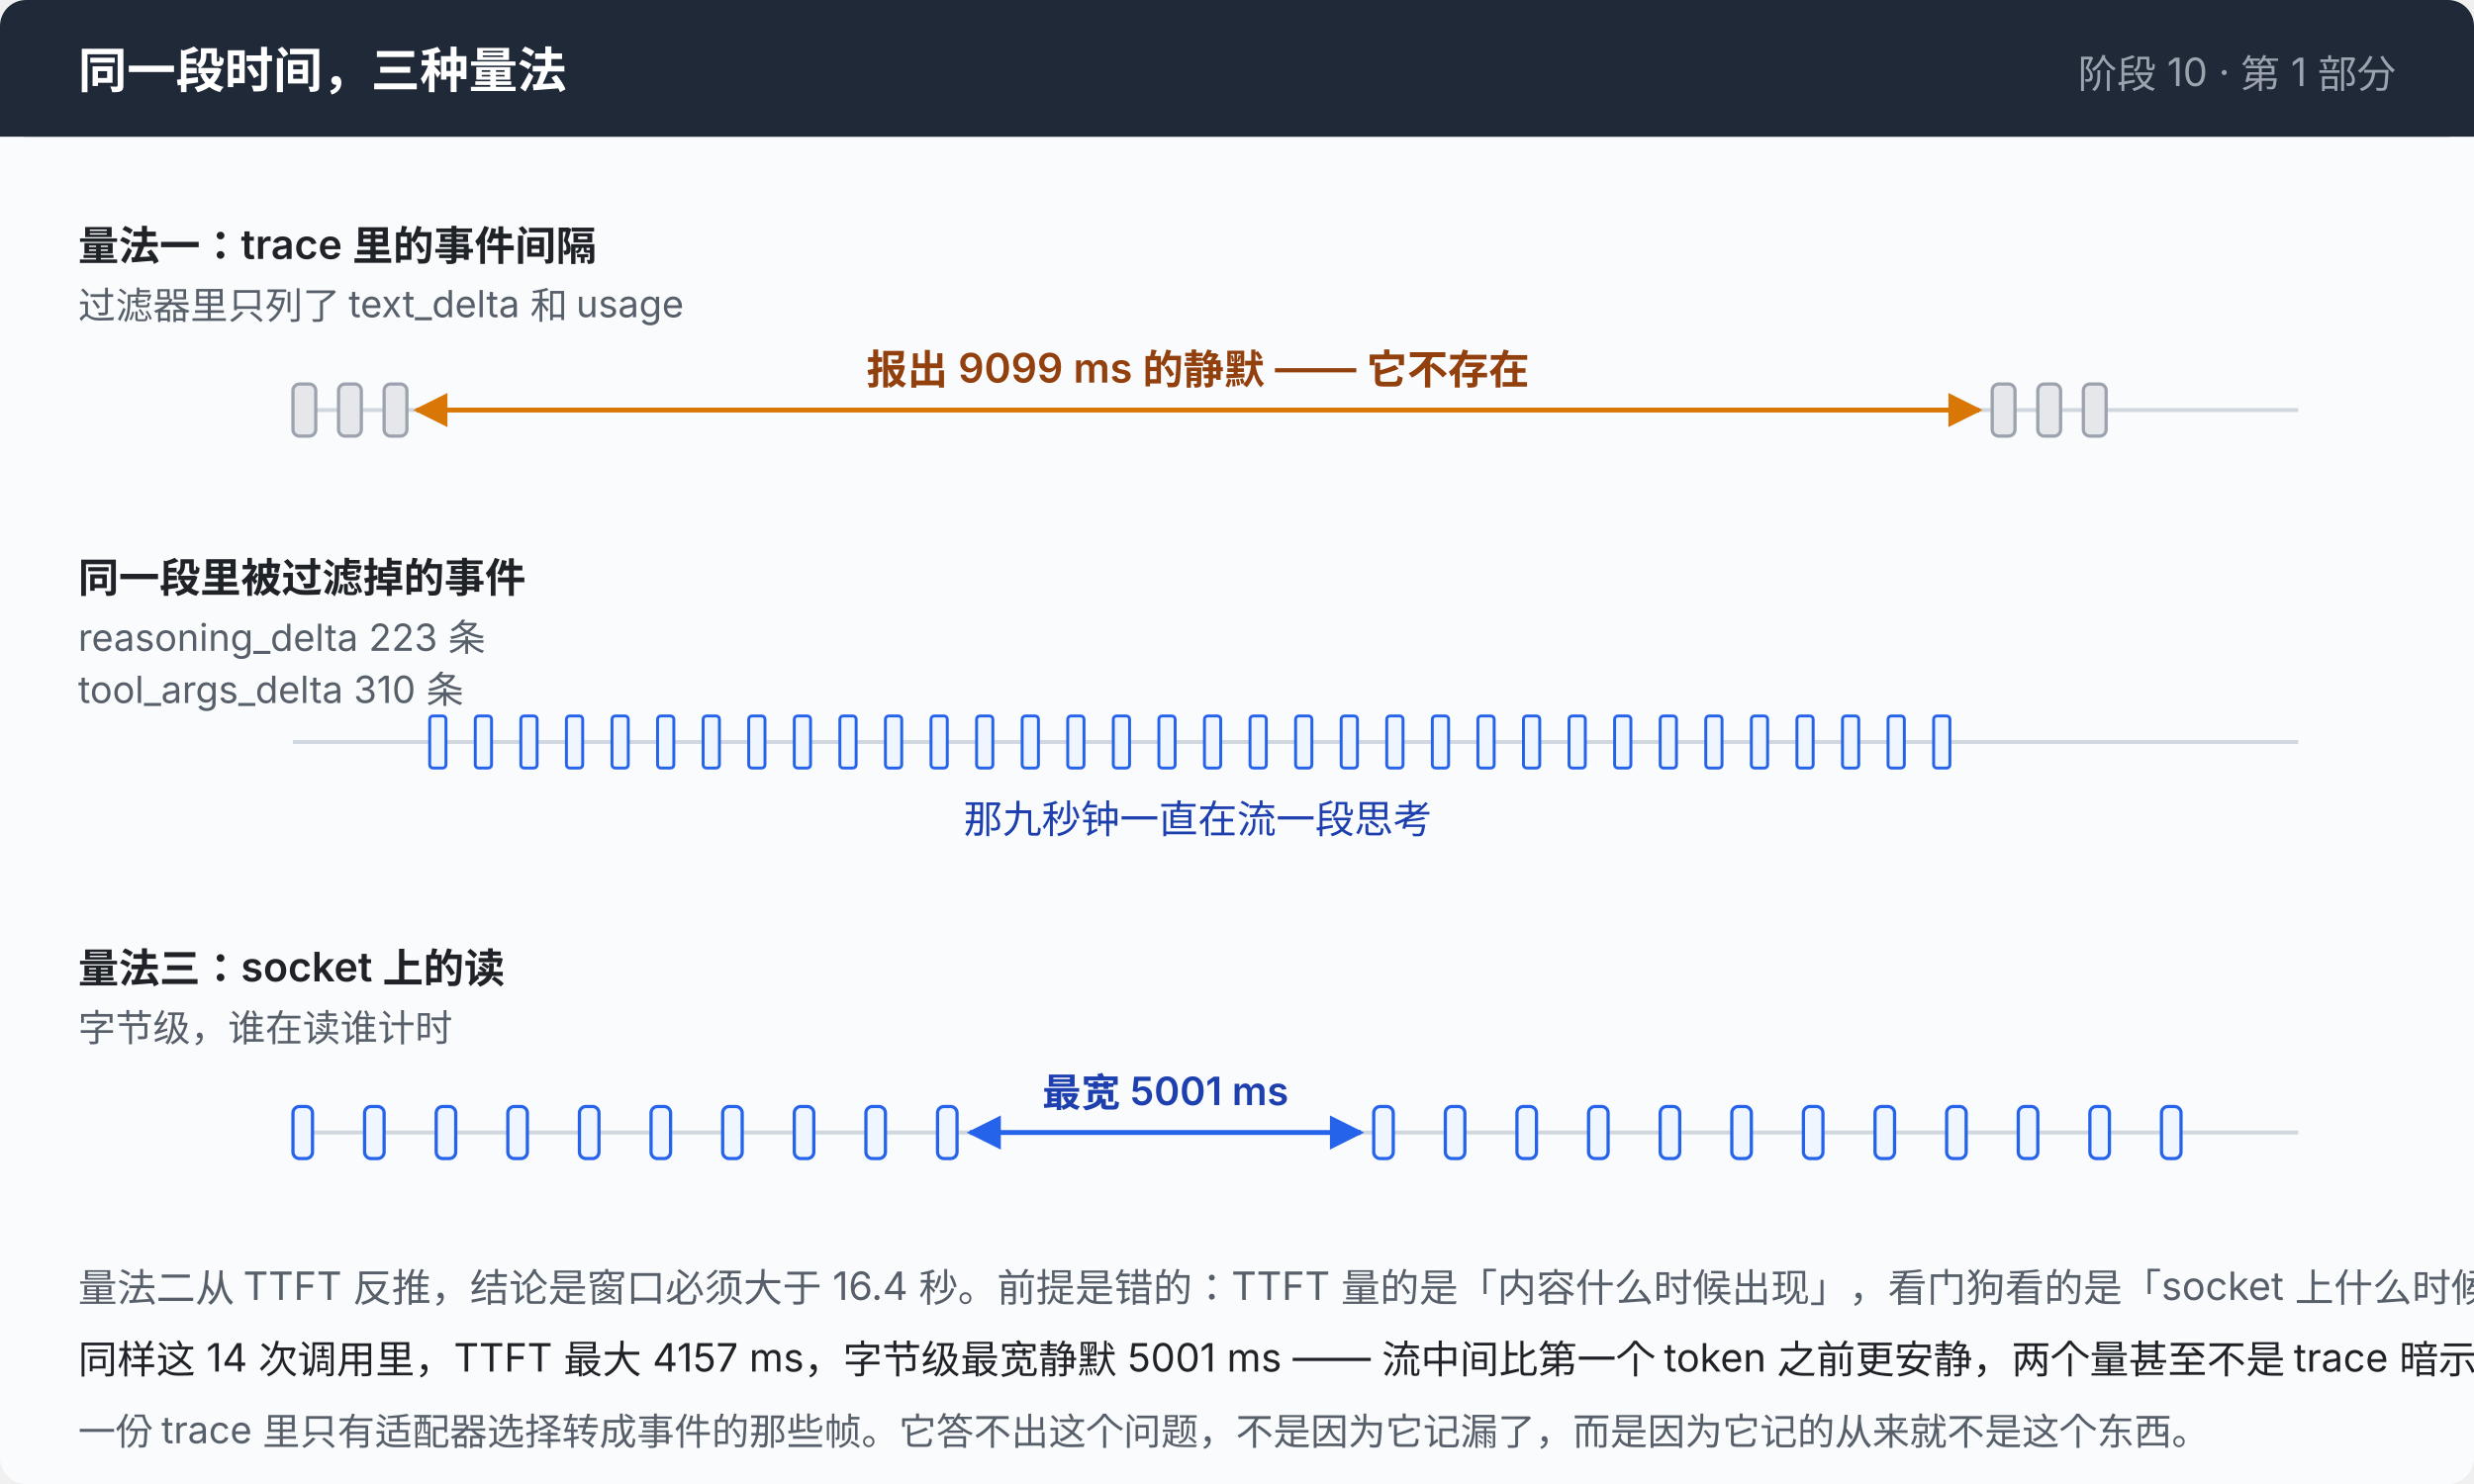
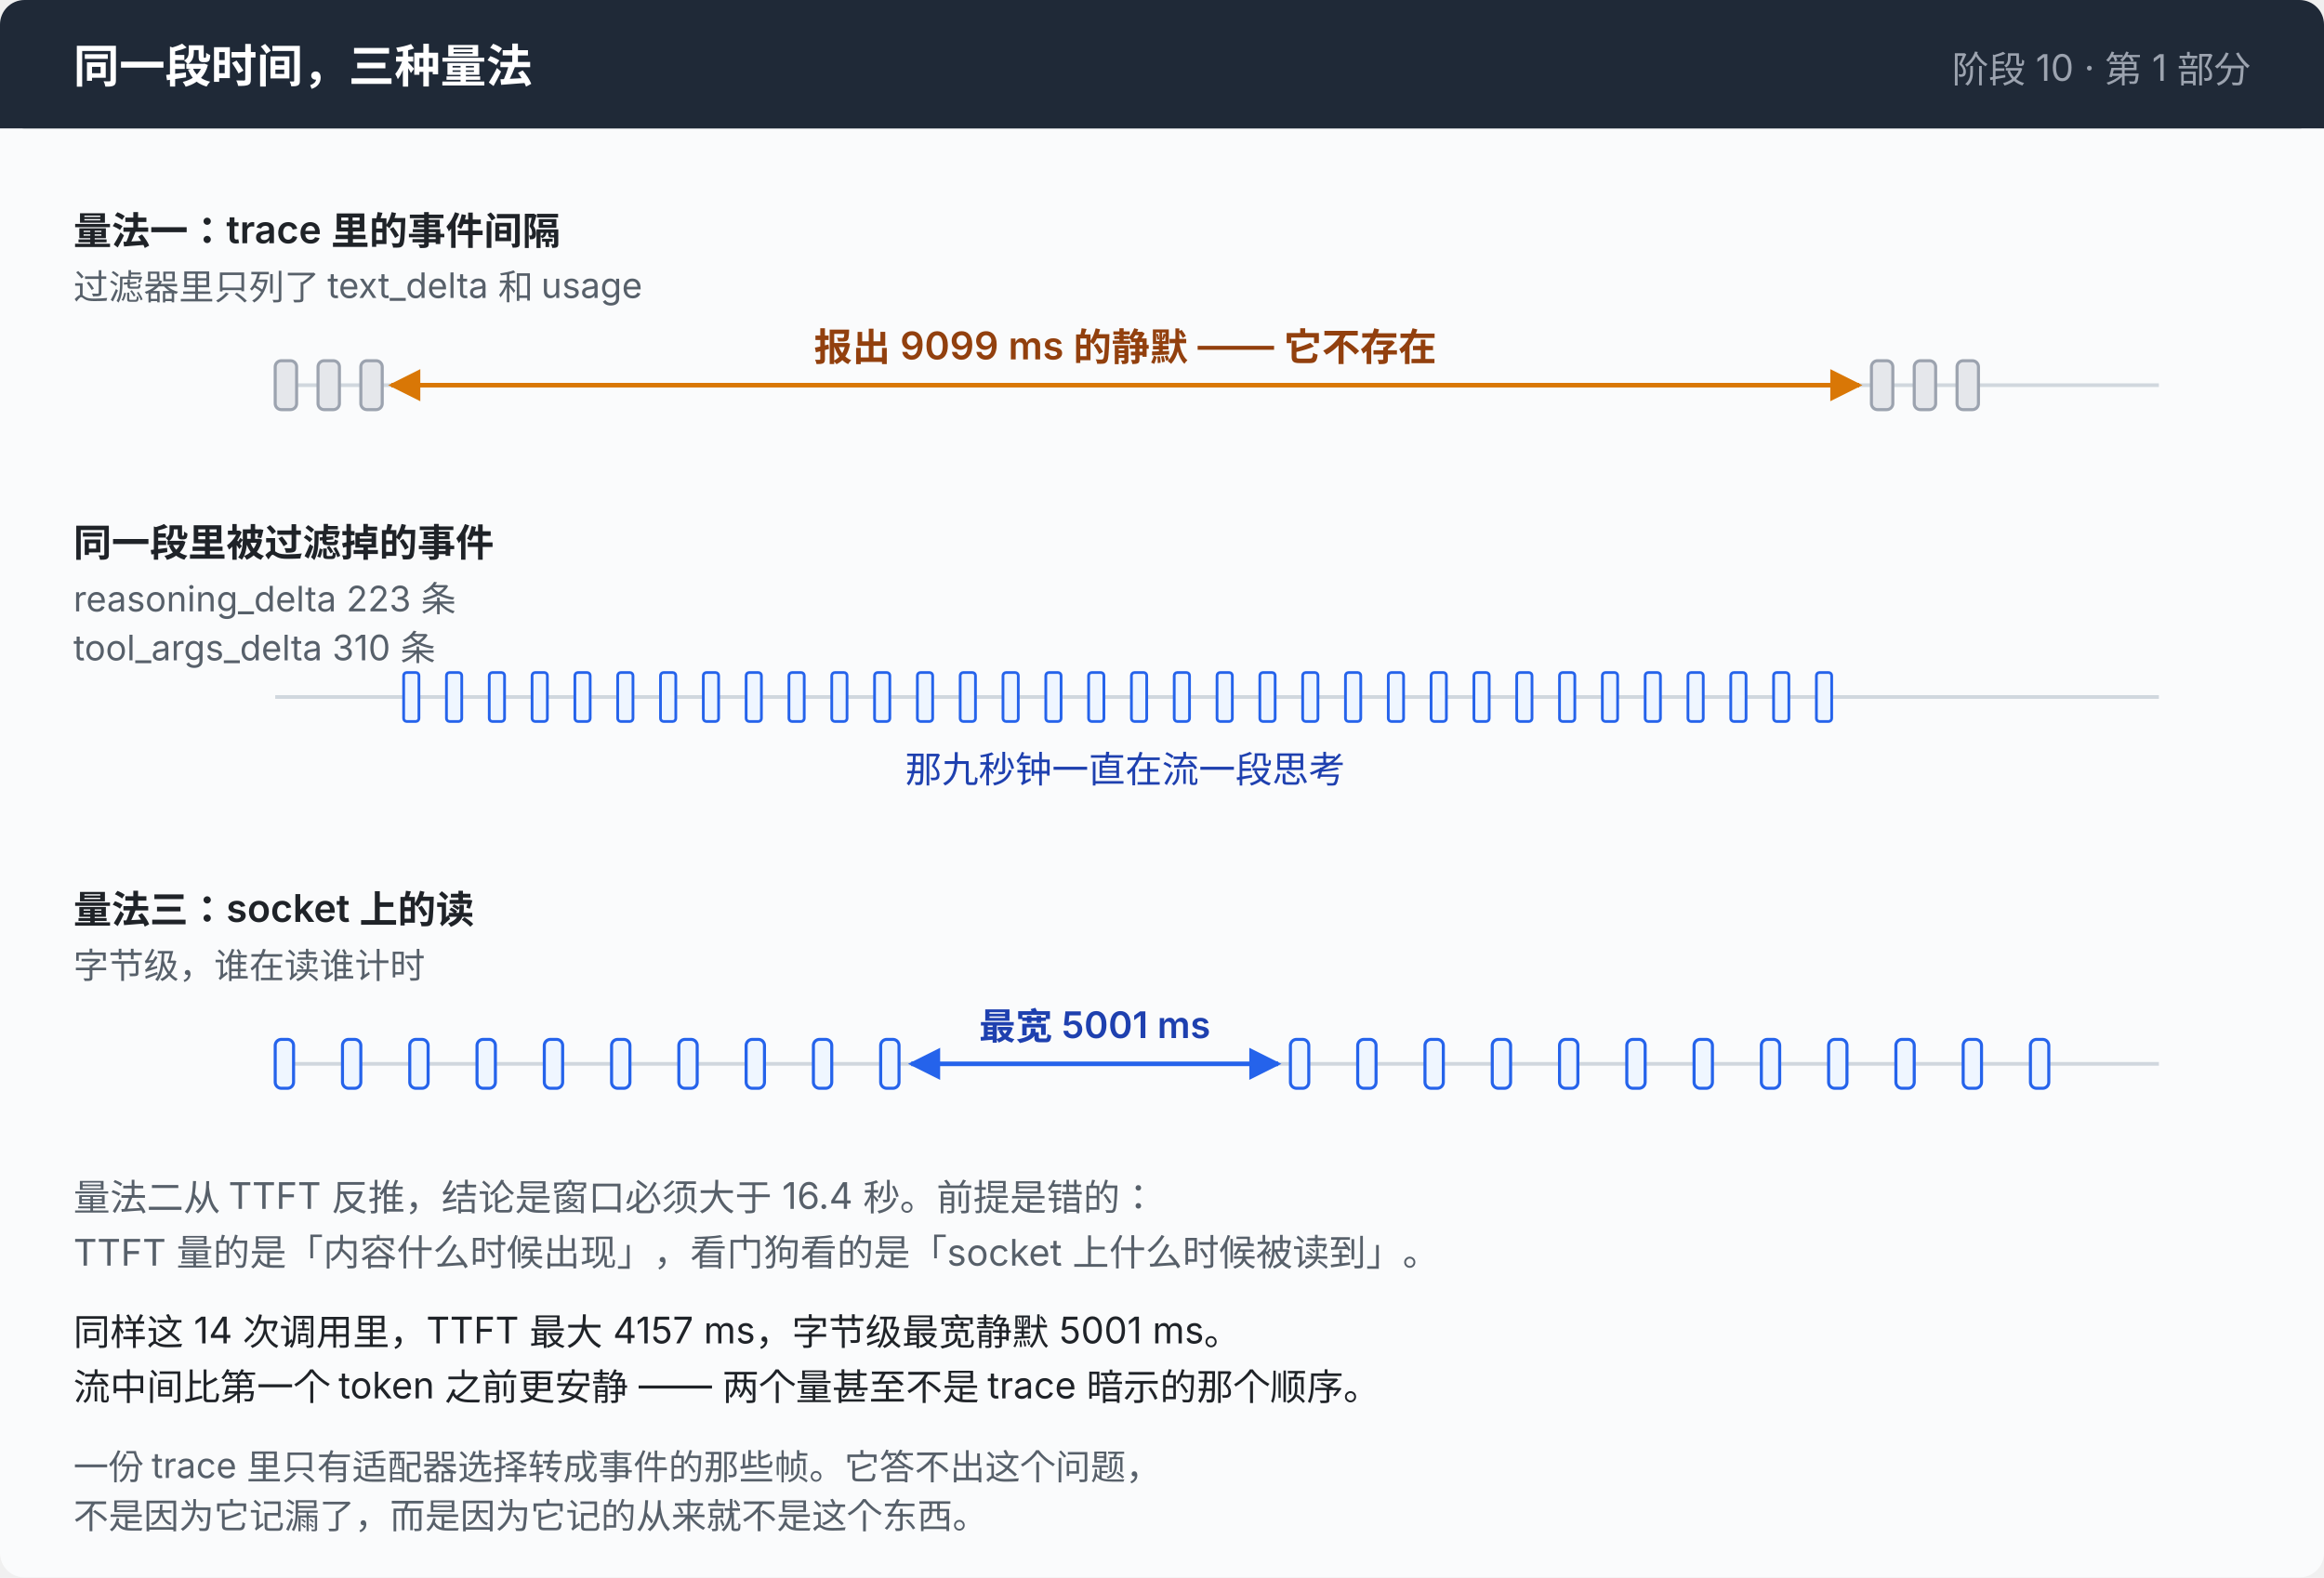
- <svg xmlns="http://www.w3.org/2000/svg" viewBox="0 0 760 456" width="760" height="456" font-family="system-ui, -apple-system, 'Segoe UI', 'PingFang SC', 'Microsoft YaHei', sans-serif">
+ <svg xmlns="http://www.w3.org/2000/svg" viewBox="0 0 760 516" width="760" height="516" font-family="system-ui, -apple-system, 'Segoe UI', 'PingFang SC', 'Microsoft YaHei', sans-serif">
  <defs>
    <marker id="ab" viewBox="0 0 10 10" refX="9" refY="5" markerWidth="7" markerHeight="7" orient="auto-start-reverse">
      <path d="M0 0 L10 5 L0 10 z" fill="#2563eb" />
    </marker>
    <marker id="ao" viewBox="0 0 10 10" refX="9" refY="5" markerWidth="7" markerHeight="7" orient="auto-start-reverse">
      <path d="M0 0 L10 5 L0 10 z" fill="#d97706" />
    </marker>
  </defs>
-   <rect width="760" height="456" fill="#fafbfc" rx="8" />
+   <rect width="760" height="516" fill="#fafbfc" rx="8" />
  <rect x="0" y="0" width="760" height="42" fill="#1f2937" rx="8" />
  <rect x="0" y="34" width="760" height="8" fill="#1f2937" />
  <text x="24" y="27" fill="#ffffff" font-size="15" font-weight="600">同一段时间，三种量法</text>
  <text x="736" y="27" fill="#9ca3af" font-size="12" text-anchor="end">阶段 10 · 第 1 部分</text>
  <text x="24" y="80" font-size="12.5" fill="#1f2328" font-weight="600">量法一：trace 里的事件间隔</text>
  <text x="24" y="98" font-size="11.5" fill="#57606a">过滤器里只列了 text_delta 和 usage</text>
  <line x1="90" y1="126" x2="706" y2="126" stroke="#d0d7de" stroke-width="1.2" />
  <g fill="#e5e7eb" stroke="#9ca3af" stroke-width="1">
    <rect x="90" y="118" width="7" height="16" rx="2" />
    <rect x="104" y="118" width="7" height="16" rx="2" />
    <rect x="118" y="118" width="7" height="16" rx="2" />
    <rect x="612" y="118" width="7" height="16" rx="2" />
    <rect x="626" y="118" width="7" height="16" rx="2" />
    <rect x="640" y="118" width="7" height="16" rx="2" />
  </g>
  <path d="M128 126 L608 126" stroke="#d97706" stroke-width="1.5" marker-start="url(#ao)" marker-end="url(#ao)" />
  <text x="368" y="118" font-size="12.5" fill="#92400e" text-anchor="middle" font-weight="600">报出 9099 ms 的静默 —— 它不存在</text>
  <text x="24" y="182" font-size="12.5" fill="#1f2328" font-weight="600">同一段里被过滤掉的事件</text>
  <text x="24" y="200" font-size="11.5" fill="#57606a">reasoning_delta 223 条</text>
  <text x="24" y="216" font-size="11.5" fill="#57606a">tool_args_delta 310 条</text>
  <line x1="90" y1="228" x2="706" y2="228" stroke="#d0d7de" stroke-width="1.2" />
  <g fill="#eff6ff" stroke="#2563eb" stroke-width="0.9">
    <rect x="132" y="220" width="5" height="16" rx="1" />
    <rect x="146" y="220" width="5" height="16" rx="1" />
    <rect x="160" y="220" width="5" height="16" rx="1" />
    <rect x="174" y="220" width="5" height="16" rx="1" />
    <rect x="188" y="220" width="5" height="16" rx="1" />
    <rect x="202" y="220" width="5" height="16" rx="1" />
    <rect x="216" y="220" width="5" height="16" rx="1" />
    <rect x="230" y="220" width="5" height="16" rx="1" />
    <rect x="244" y="220" width="5" height="16" rx="1" />
    <rect x="258" y="220" width="5" height="16" rx="1" />
    <rect x="272" y="220" width="5" height="16" rx="1" />
    <rect x="286" y="220" width="5" height="16" rx="1" />
    <rect x="300" y="220" width="5" height="16" rx="1" />
    <rect x="314" y="220" width="5" height="16" rx="1" />
    <rect x="328" y="220" width="5" height="16" rx="1" />
    <rect x="342" y="220" width="5" height="16" rx="1" />
    <rect x="356" y="220" width="5" height="16" rx="1" />
    <rect x="370" y="220" width="5" height="16" rx="1" />
    <rect x="384" y="220" width="5" height="16" rx="1" />
    <rect x="398" y="220" width="5" height="16" rx="1" />
    <rect x="412" y="220" width="5" height="16" rx="1" />
    <rect x="426" y="220" width="5" height="16" rx="1" />
    <rect x="440" y="220" width="5" height="16" rx="1" />
    <rect x="454" y="220" width="5" height="16" rx="1" />
    <rect x="468" y="220" width="5" height="16" rx="1" />
    <rect x="482" y="220" width="5" height="16" rx="1" />
    <rect x="496" y="220" width="5" height="16" rx="1" />
    <rect x="510" y="220" width="5" height="16" rx="1" />
    <rect x="524" y="220" width="5" height="16" rx="1" />
    <rect x="538" y="220" width="5" height="16" rx="1" />
    <rect x="552" y="220" width="5" height="16" rx="1" />
    <rect x="566" y="220" width="5" height="16" rx="1" />
    <rect x="580" y="220" width="5" height="16" rx="1" />
    <rect x="594" y="220" width="5" height="16" rx="1" />
  </g>
  <text x="368" y="256" font-size="12" fill="#1e40af" text-anchor="middle">那九秒钟一直在流一段思考</text>
  <text x="24" y="302" font-size="12.5" fill="#1f2328" font-weight="600">量法三：socket 上的读</text>
  <text x="24" y="320" font-size="11.5" fill="#57606a">字节级，谁在读谁计时</text>
  <line x1="90" y1="348" x2="706" y2="348" stroke="#d0d7de" stroke-width="1.2" />
  <g fill="#eff6ff" stroke="#2563eb" stroke-width="1">
    <rect x="90" y="340" width="6" height="16" rx="2" />
    <rect x="112" y="340" width="6" height="16" rx="2" />
    <rect x="134" y="340" width="6" height="16" rx="2" />
    <rect x="156" y="340" width="6" height="16" rx="2" />
    <rect x="178" y="340" width="6" height="16" rx="2" />
    <rect x="200" y="340" width="6" height="16" rx="2" />
    <rect x="222" y="340" width="6" height="16" rx="2" />
    <rect x="244" y="340" width="6" height="16" rx="2" />
    <rect x="266" y="340" width="6" height="16" rx="2" />
    <rect x="288" y="340" width="6" height="16" rx="2" />
    <rect x="422" y="340" width="6" height="16" rx="2" />
    <rect x="444" y="340" width="6" height="16" rx="2" />
    <rect x="466" y="340" width="6" height="16" rx="2" />
    <rect x="488" y="340" width="6" height="16" rx="2" />
    <rect x="510" y="340" width="6" height="16" rx="2" />
    <rect x="532" y="340" width="6" height="16" rx="2" />
    <rect x="554" y="340" width="6" height="16" rx="2" />
    <rect x="576" y="340" width="6" height="16" rx="2" />
    <rect x="598" y="340" width="6" height="16" rx="2" />
    <rect x="620" y="340" width="6" height="16" rx="2" />
    <rect x="642" y="340" width="6" height="16" rx="2" />
    <rect x="664" y="340" width="6" height="16" rx="2" />
  </g>
  <path d="M298 348 L418 348" stroke="#2563eb" stroke-width="1.5" marker-start="url(#ab)" marker-end="url(#ab)" />
  <text x="358" y="340" font-size="12" fill="#1e40af" text-anchor="middle" font-weight="600">最宽 5001 ms</text>
-   <text x="24" y="400" font-size="12" fill="#57606a">量法二从 TTFT 反推，结论是窗口必须大于 16.4 秒。前提是错的：TTFT 量的是「内容什么时候出现」，看门狗看的是「socket 上什么时候被读到」。</text>
-   <text x="24" y="422" font-size="12" fill="#1f2328">同样这 14 次调用里，TTFT 最大 4157 ms，字节级最宽静默 5001 ms —— 流中间比第一个 token 之前更安静，两个量甚至不是 trace 暗示的那个顺序。</text>
-   <text x="24" y="444" font-size="11.5" fill="#57606a">一份 trace 里只有适配器选择转成事件的那些帧。它答不出这个问题，不是因为它记漏了，而是因为它记的从来就不是这个东西。</text>
+   <text x="24" y="396" font-size="12" fill="#57606a">量法二从 TTFT 反推，结论是窗口必须大于 16.4 秒。前提是错的：</text>
+   <text x="24" y="414" font-size="12" fill="#57606a">TTFT 量的是「内容什么时候出现」，看门狗看的是「socket 上什么时候被读到」。</text>
+   <text x="24" y="440" font-size="12" fill="#1f2328">同样这 14 次调用里，TTFT 最大 4157 ms，字节级最宽静默 5001 ms。</text>
+   <text x="24" y="458" font-size="12" fill="#1f2328">流中间比第一个 token 之前更安静 —— 两个量甚至不是 trace 暗示的那个顺序。</text>
+   <text x="24" y="484" font-size="11.5" fill="#57606a">一份 trace 里只有适配器选择转成事件的那些帧。它答不出这个问题，</text>
+   <text x="24" y="500" font-size="11.5" fill="#57606a">不是因为它记漏了，而是因为它记的从来就不是这个东西。</text>
</svg>
